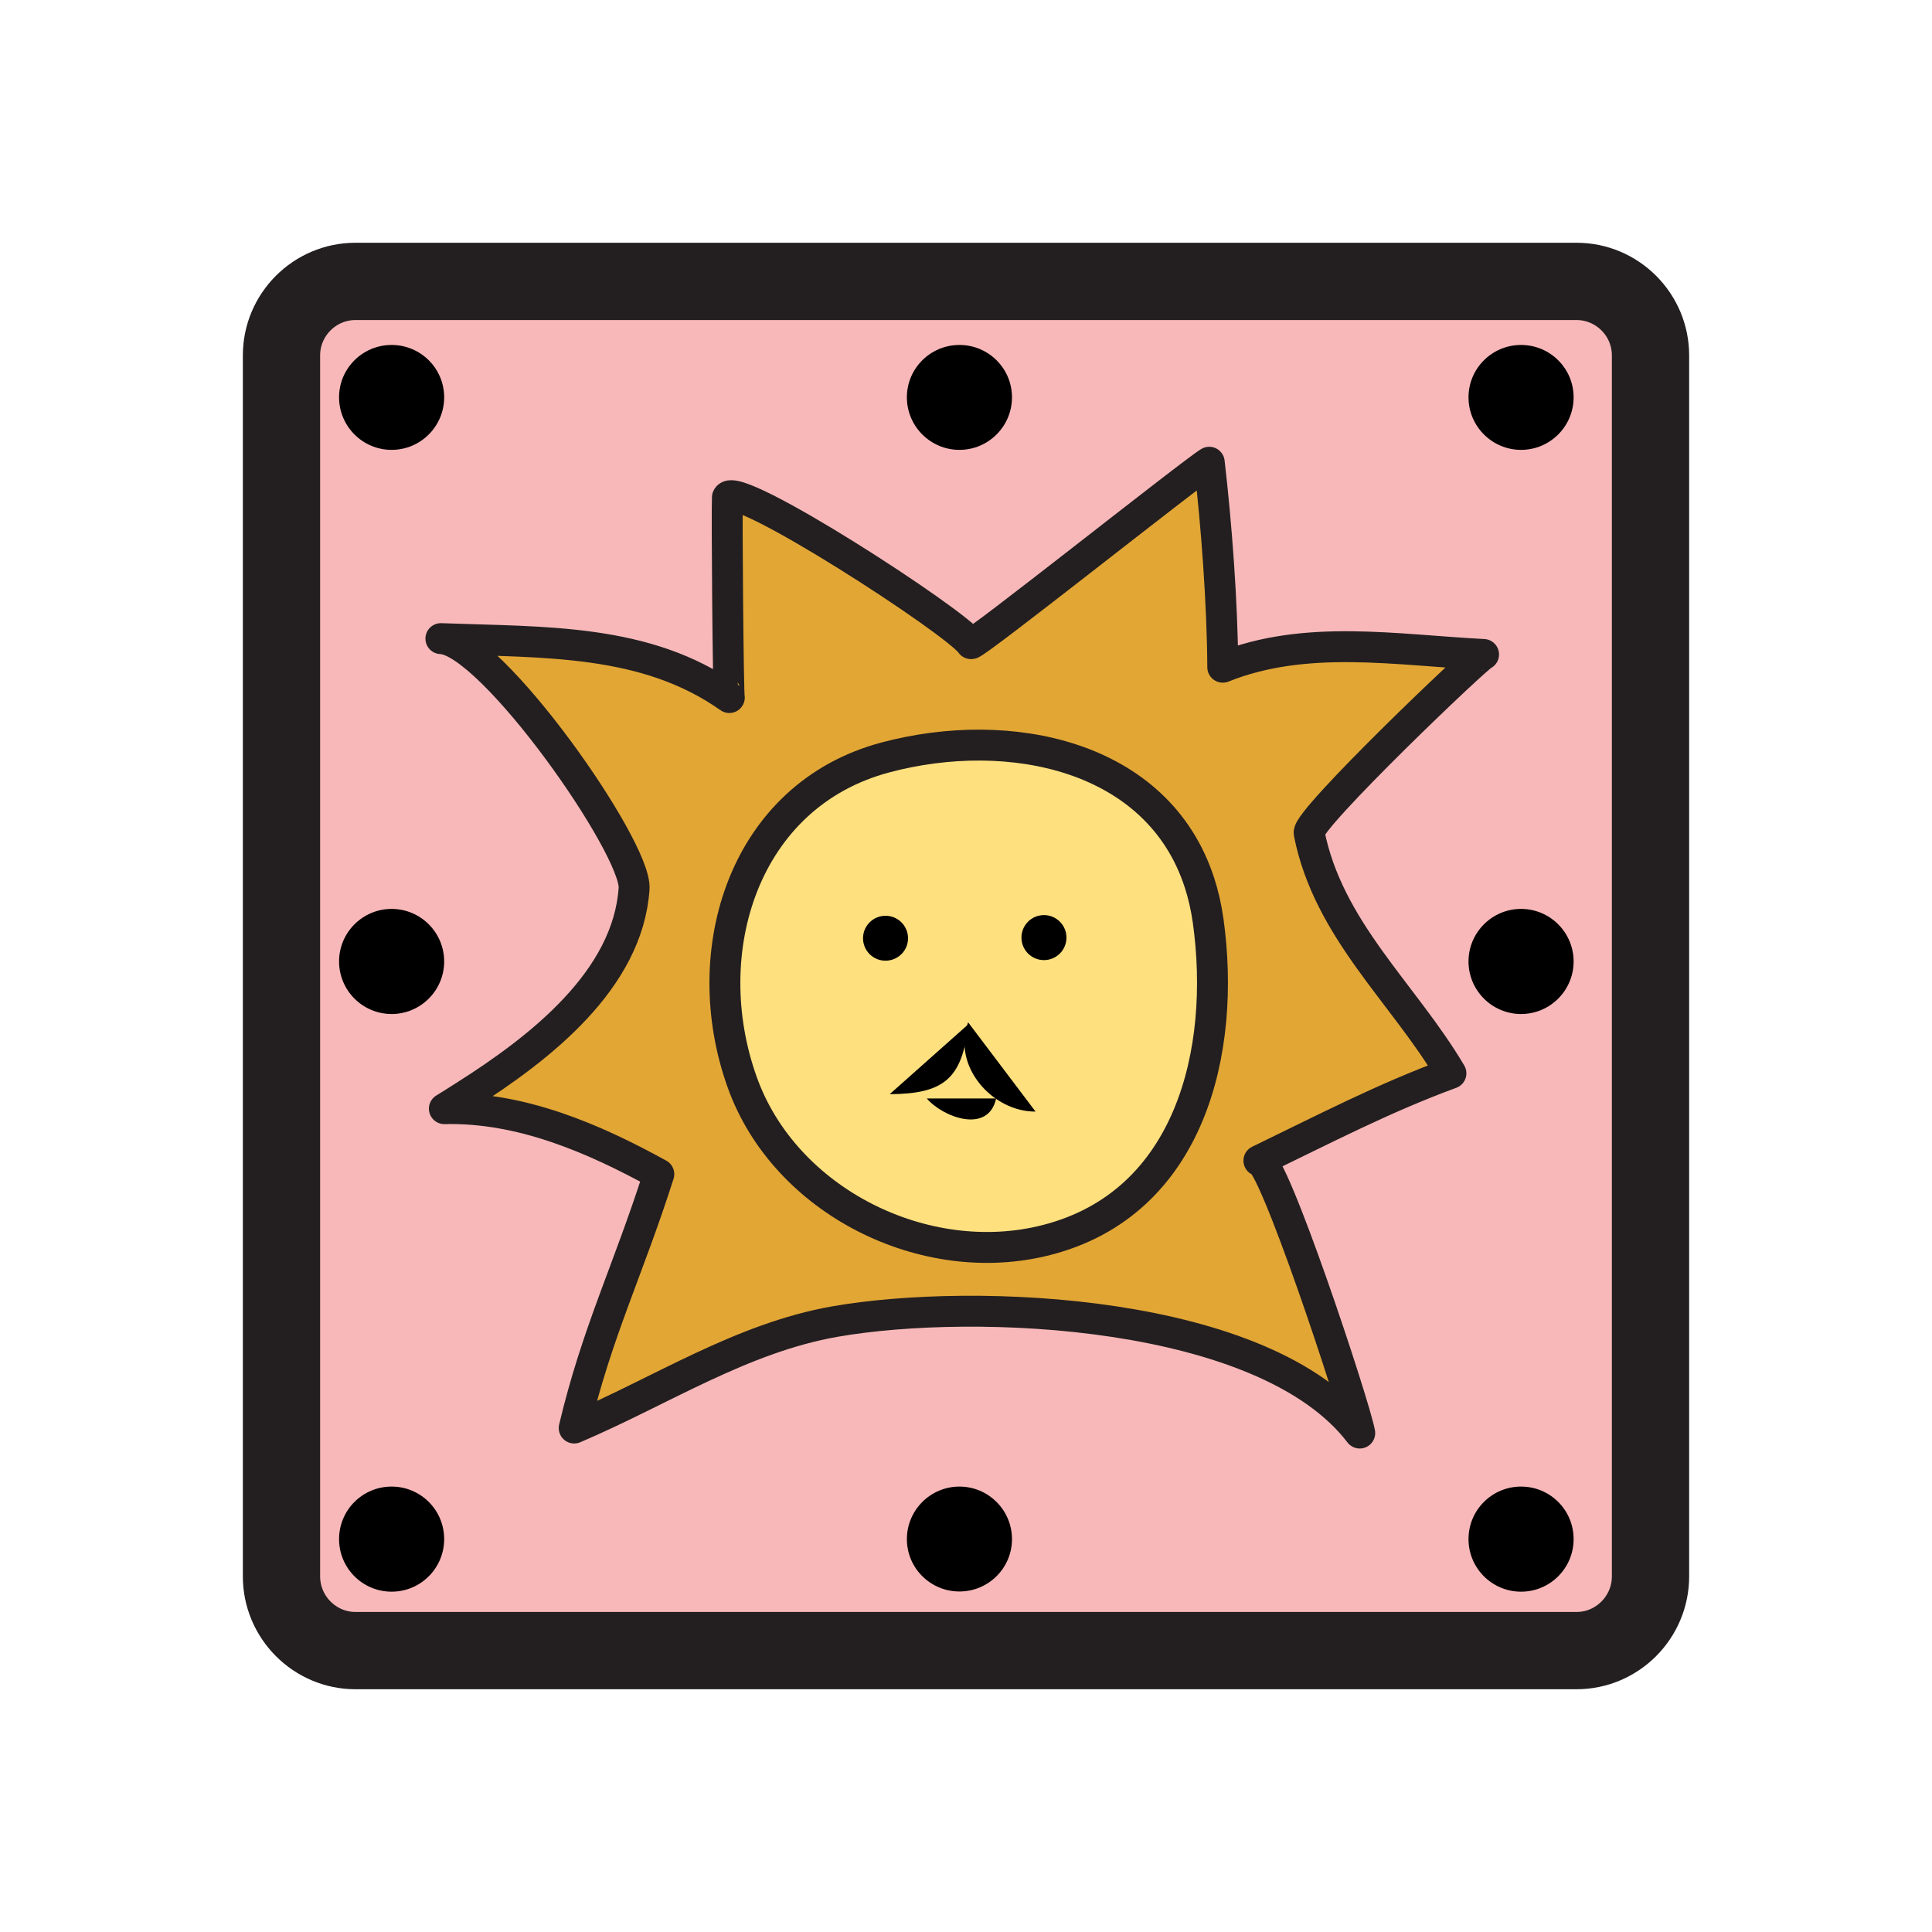
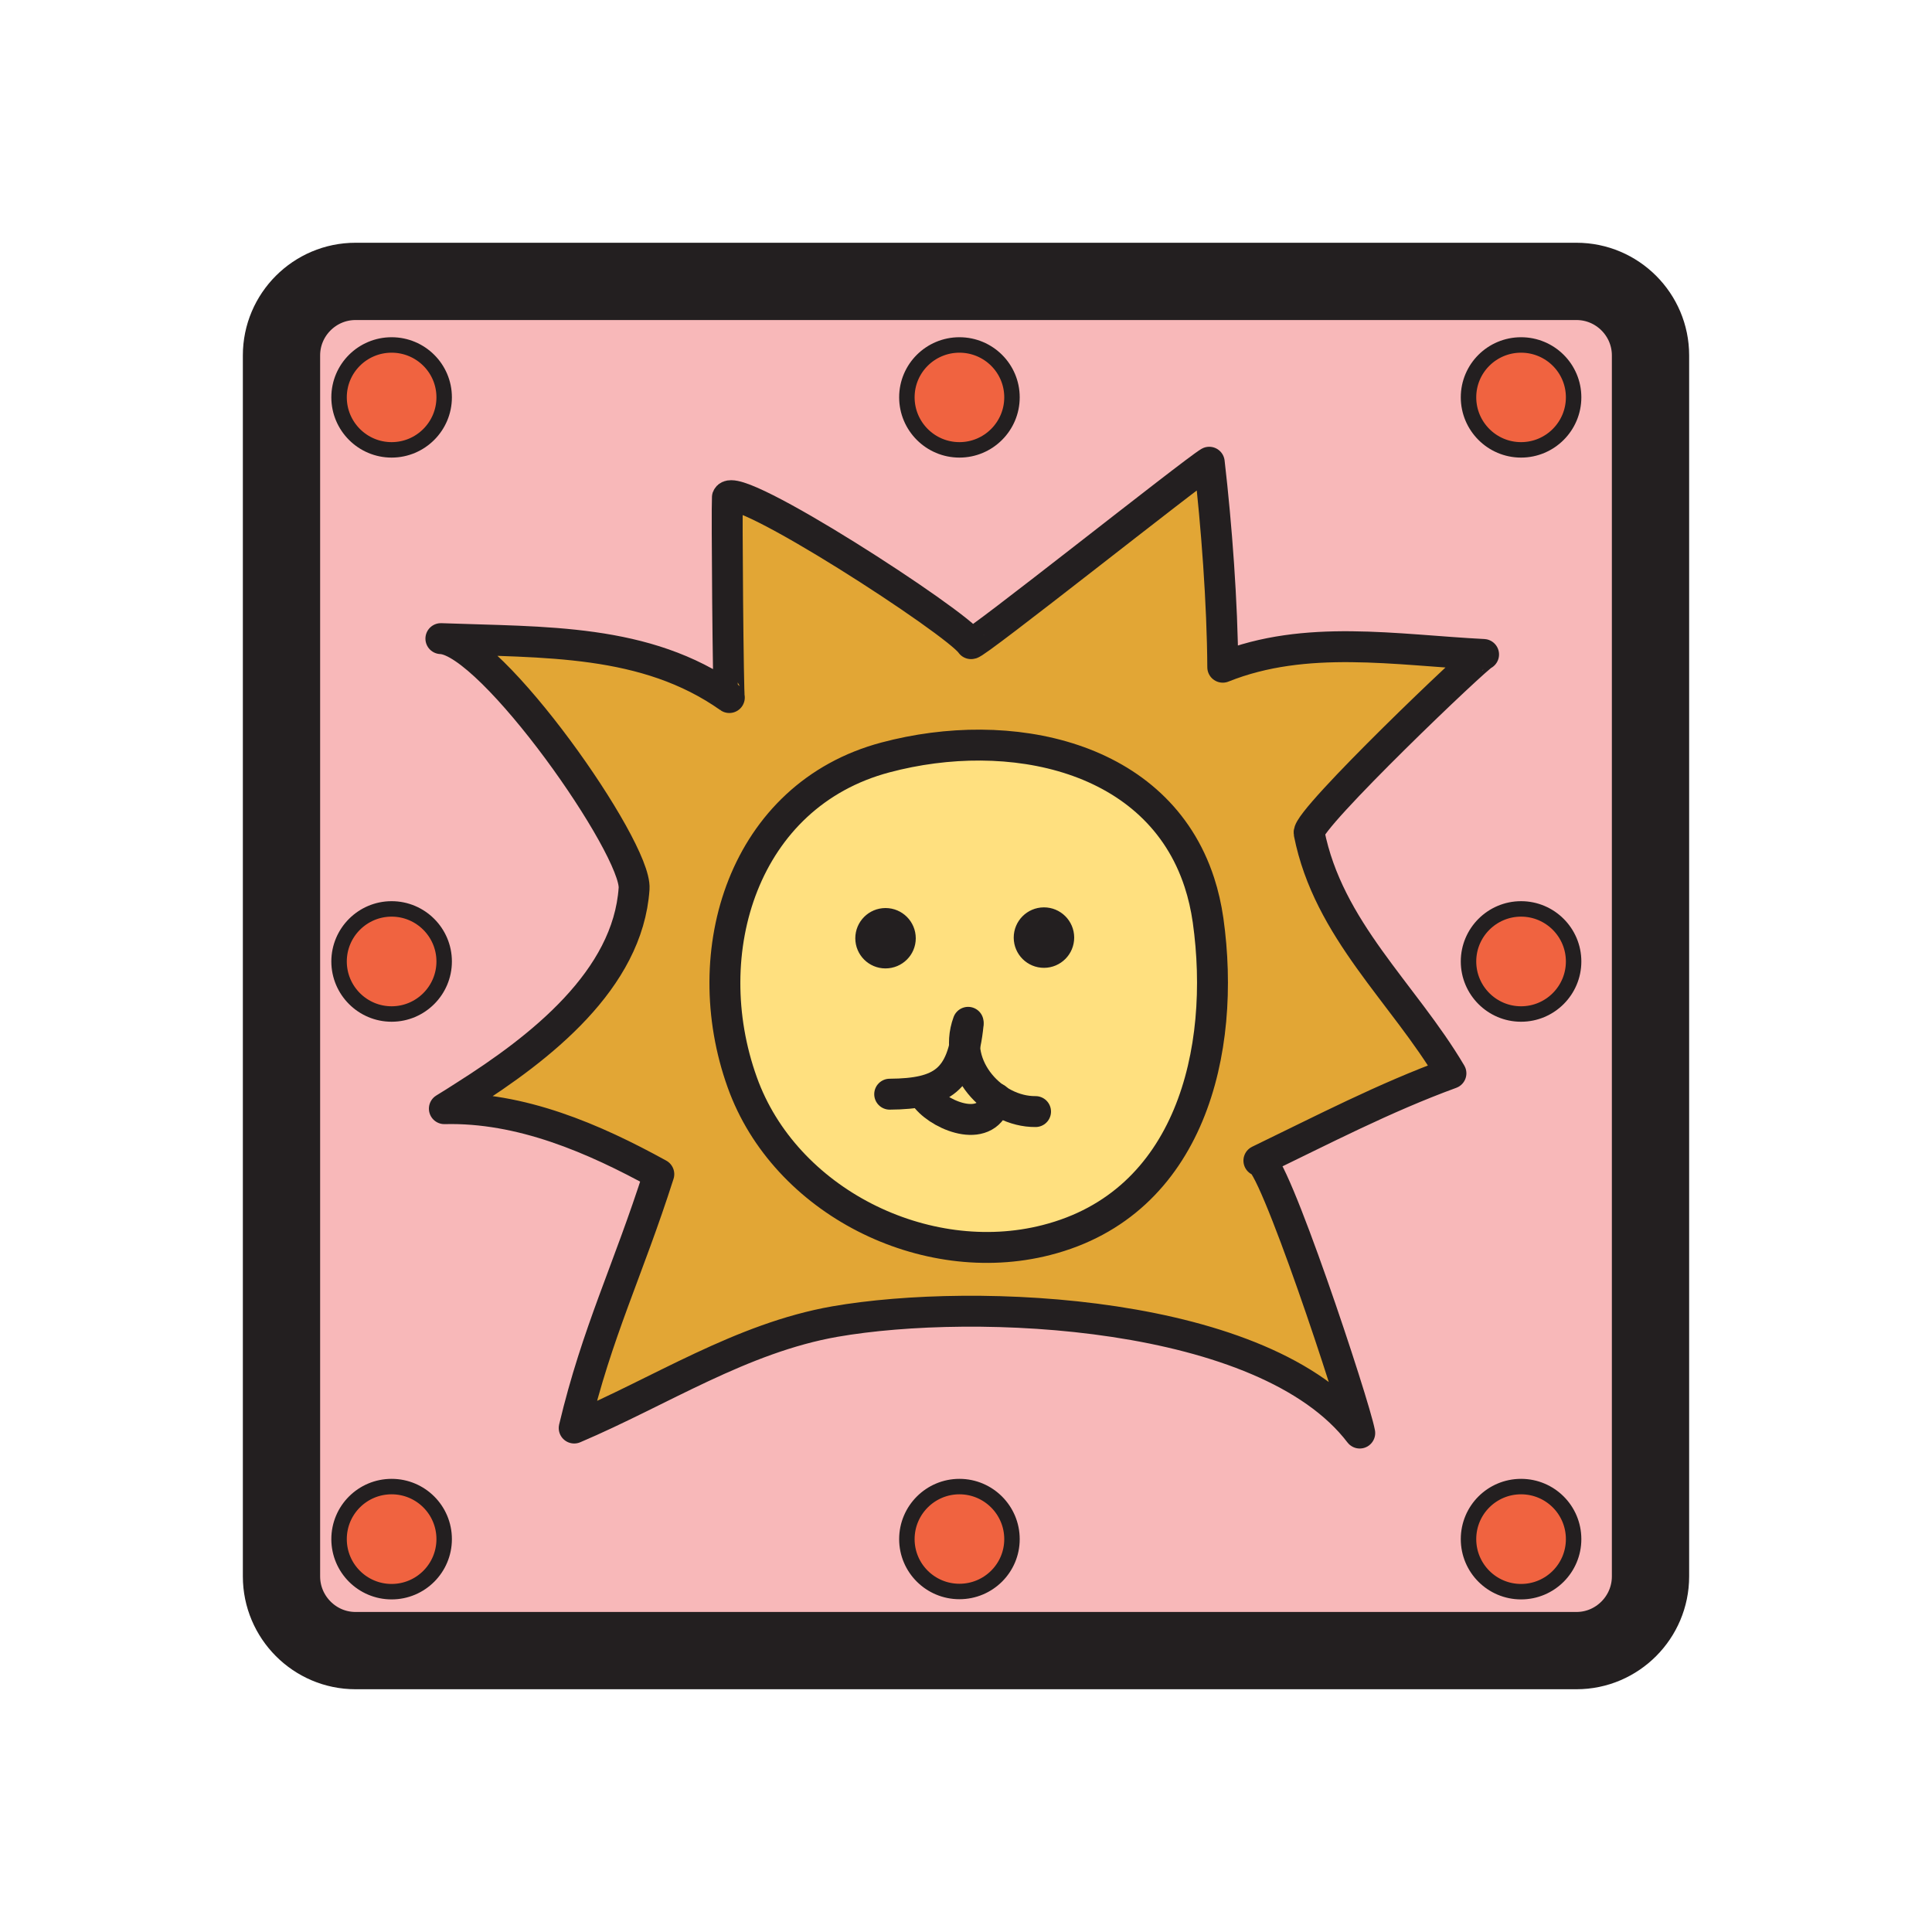
<svg xmlns="http://www.w3.org/2000/svg" width="100" height="100" viewBox="0 0 100 100">
  <path fill="#f8b8b9" d="M85.43 81.595c0 2.11-1.72 3.84-3.83 3.84H18.4c-2.11 0-3.83-1.73-3.83-3.84v-63.2c0-2.11 1.72-3.83 3.83-3.83h63.2c2.11 0 3.83 1.72 3.83 3.83z" />
  <path fill="none" stroke="#231f20" stroke-linecap="round" stroke-linejoin="round" stroke-width="4" d="M85.43 81.595c0 2.11-1.72 3.84-3.83 3.84H18.4c-2.11 0-3.83-1.73-3.83-3.84v-63.2c0-2.11 1.72-3.83 3.83-3.83h63.2c2.11 0 3.83 1.72 3.83 3.83z" />
-   <path d="M52.38 20.565c0 1.5-1.22 2.72-2.72 2.72s-2.72-1.22-2.72-2.72 1.22-2.71 2.72-2.71 2.72 1.21 2.72 2.71m29.07 0c0 1.5-1.22 2.72-2.72 2.72s-2.72-1.22-2.72-2.72 1.22-2.71 2.72-2.71 2.72 1.21 2.72 2.71m-58.46 0c0 1.5-1.22 2.72-2.72 2.72s-2.72-1.22-2.72-2.72 1.22-2.71 2.72-2.71 2.72 1.21 2.72 2.71m29.39 59.1c0 1.5-1.22 2.71-2.72 2.71s-2.72-1.21-2.72-2.71 1.22-2.72 2.72-2.72 2.72 1.22 2.72 2.72m29.07 0a2.72 2.72 0 0 1-5.44 0c0-1.51 1.22-2.72 2.72-2.72s2.72 1.21 2.72 2.72m-58.46 0a2.72 2.72 0 0 1-5.44 0c0-1.51 1.22-2.72 2.72-2.72s2.72 1.21 2.72 2.72m58.46-29.9c0 1.5-1.22 2.72-2.72 2.72s-2.72-1.22-2.72-2.72 1.22-2.72 2.72-2.72 2.72 1.22 2.72 2.72m-58.46 0c0 1.5-1.22 2.72-2.72 2.72s-2.72-1.22-2.72-2.72 1.22-2.72 2.72-2.72 2.72 1.22 2.72 2.72" class="0OU_svg__s7" />
+   <path fill="#f06340" stroke="#231f20" stroke-linecap="round" stroke-linejoin="round" stroke-width=".8" d="M52.38 20.565c0 1.5-1.22 2.72-2.72 2.72s-2.72-1.22-2.72-2.72 1.22-2.71 2.72-2.71 2.72 1.21 2.72 2.71m29.07 0c0 1.5-1.22 2.72-2.72 2.72s-2.72-1.22-2.72-2.72 1.22-2.71 2.72-2.71 2.72 1.21 2.72 2.71m-58.46 0c0 1.5-1.22 2.72-2.72 2.72s-2.72-1.22-2.72-2.72 1.22-2.71 2.72-2.71 2.72 1.21 2.72 2.71m29.39 59.1c0 1.5-1.22 2.71-2.72 2.71s-2.72-1.21-2.72-2.71 1.22-2.72 2.72-2.72 2.72 1.22 2.72 2.72m29.07 0a2.72 2.72 0 0 1-5.44 0c0-1.51 1.22-2.72 2.72-2.72s2.72 1.21 2.72 2.72m-58.46 0a2.72 2.72 0 0 1-5.44 0c0-1.51 1.22-2.72 2.72-2.72s2.72 1.21 2.72 2.72m58.46-29.9c0 1.5-1.22 2.72-2.72 2.72s-2.72-1.22-2.72-2.72 1.22-2.72 2.72-2.72 2.72 1.22 2.72 2.72m-58.46 0c0 1.5-1.22 2.72-2.72 2.72s-2.72-1.22-2.72-2.72 1.22-2.72 2.72-2.72 2.72 1.22 2.72 2.72" />
  <path fill="#e2a635" stroke="#231f20" stroke-linecap="round" stroke-linejoin="round" stroke-width="1.6" d="M24.05 56.725c3.92-2.48 8.45-6.01 8.77-10.73.15-2.1-7.38-12.84-10-12.94 5.36.2 10.6-.01 14.93 3.05-.06-.04-.14-9.77-.1-10.36.38-.99 11.88 6.47 12.61 7.57.11.16 11.48-8.89 12.33-9.39.38 3.27.68 7.31.7 10.61 4.29-1.72 8.97-.89 13.5-.66-.2-.01-9.16 8.54-9.03 9.24.99 5.01 4.88 8.28 7.34 12.44-3.45 1.26-6.67 2.94-9.94 4.52.66-.32 4.96 12.65 5.22 14.1-4.89-6.41-19.9-7.04-27.17-5.77-4.84.85-9.02 3.61-13.49 5.51 1.18-4.97 2.78-8.13 4.38-13.14-3.36-1.85-7.14-3.49-11.1-3.39q.51-.31 1.05-.66" />
  <path fill="#ffe07f" stroke="#231f20" stroke-linecap="round" stroke-linejoin="round" stroke-width="1.6" d="M62.08 45.675q.3.92.45 1.96c.95 6.76-.92 14.65-8.37 16.55-6.29 1.61-13.54-2.01-15.74-8.16-2.43-6.76.07-14.87 7.41-16.82 6.41-1.71 14.1-.13 16.25 6.47" />
-   <path d="M47 48.565c0 .64-.52 1.16-1.17 1.16-.64 0-1.16-.52-1.16-1.16a1.165 1.165 0 1 1 2.33 0m8.2-.04a1.165 1.165 0 1 1-2.33.01 1.165 1.165 0 0 1 2.33-.01" class="0OU_svg__s10" />
-   <path d="M46.05 56.635c2.71-.02 3.77-.72 4.06-3.61" class="0OU_svg__s11" />
-   <path d="M53.6 57.535c-2.2.02-4.34-2.32-3.49-4.62" class="0OU_svg__s11" />
-   <path d="M47.97 56.855c.81.96 3.18 1.87 3.59 0" class="0OU_svg__s11" />
+   <path fill="#231f20" stroke="#231f20" stroke-linecap="round" stroke-linejoin="round" stroke-width=".8" d="M47 48.565c0 .64-.52 1.16-1.17 1.16-.64 0-1.16-.52-1.16-1.16a1.165 1.165 0 1 1 2.33 0m8.2-.04a1.165 1.165 0 1 1-2.33.01 1.165 1.165 0 0 1 2.33-.01" />
+   <path fill="none" stroke="#231f20" stroke-linecap="round" stroke-linejoin="round" stroke-width="1.6" d="M46.05 56.635c2.71-.02 3.77-.72 4.06-3.61" />
+   <path fill="none" stroke="#231f20" stroke-linecap="round" stroke-linejoin="round" stroke-width="1.6" d="M53.6 57.535c-2.2.02-4.34-2.32-3.49-4.62" />
+   <path fill="none" stroke="#231f20" stroke-linecap="round" stroke-linejoin="round" stroke-width="1.6" d="M47.97 56.855c.81.96 3.18 1.87 3.59 0" />
</svg>
